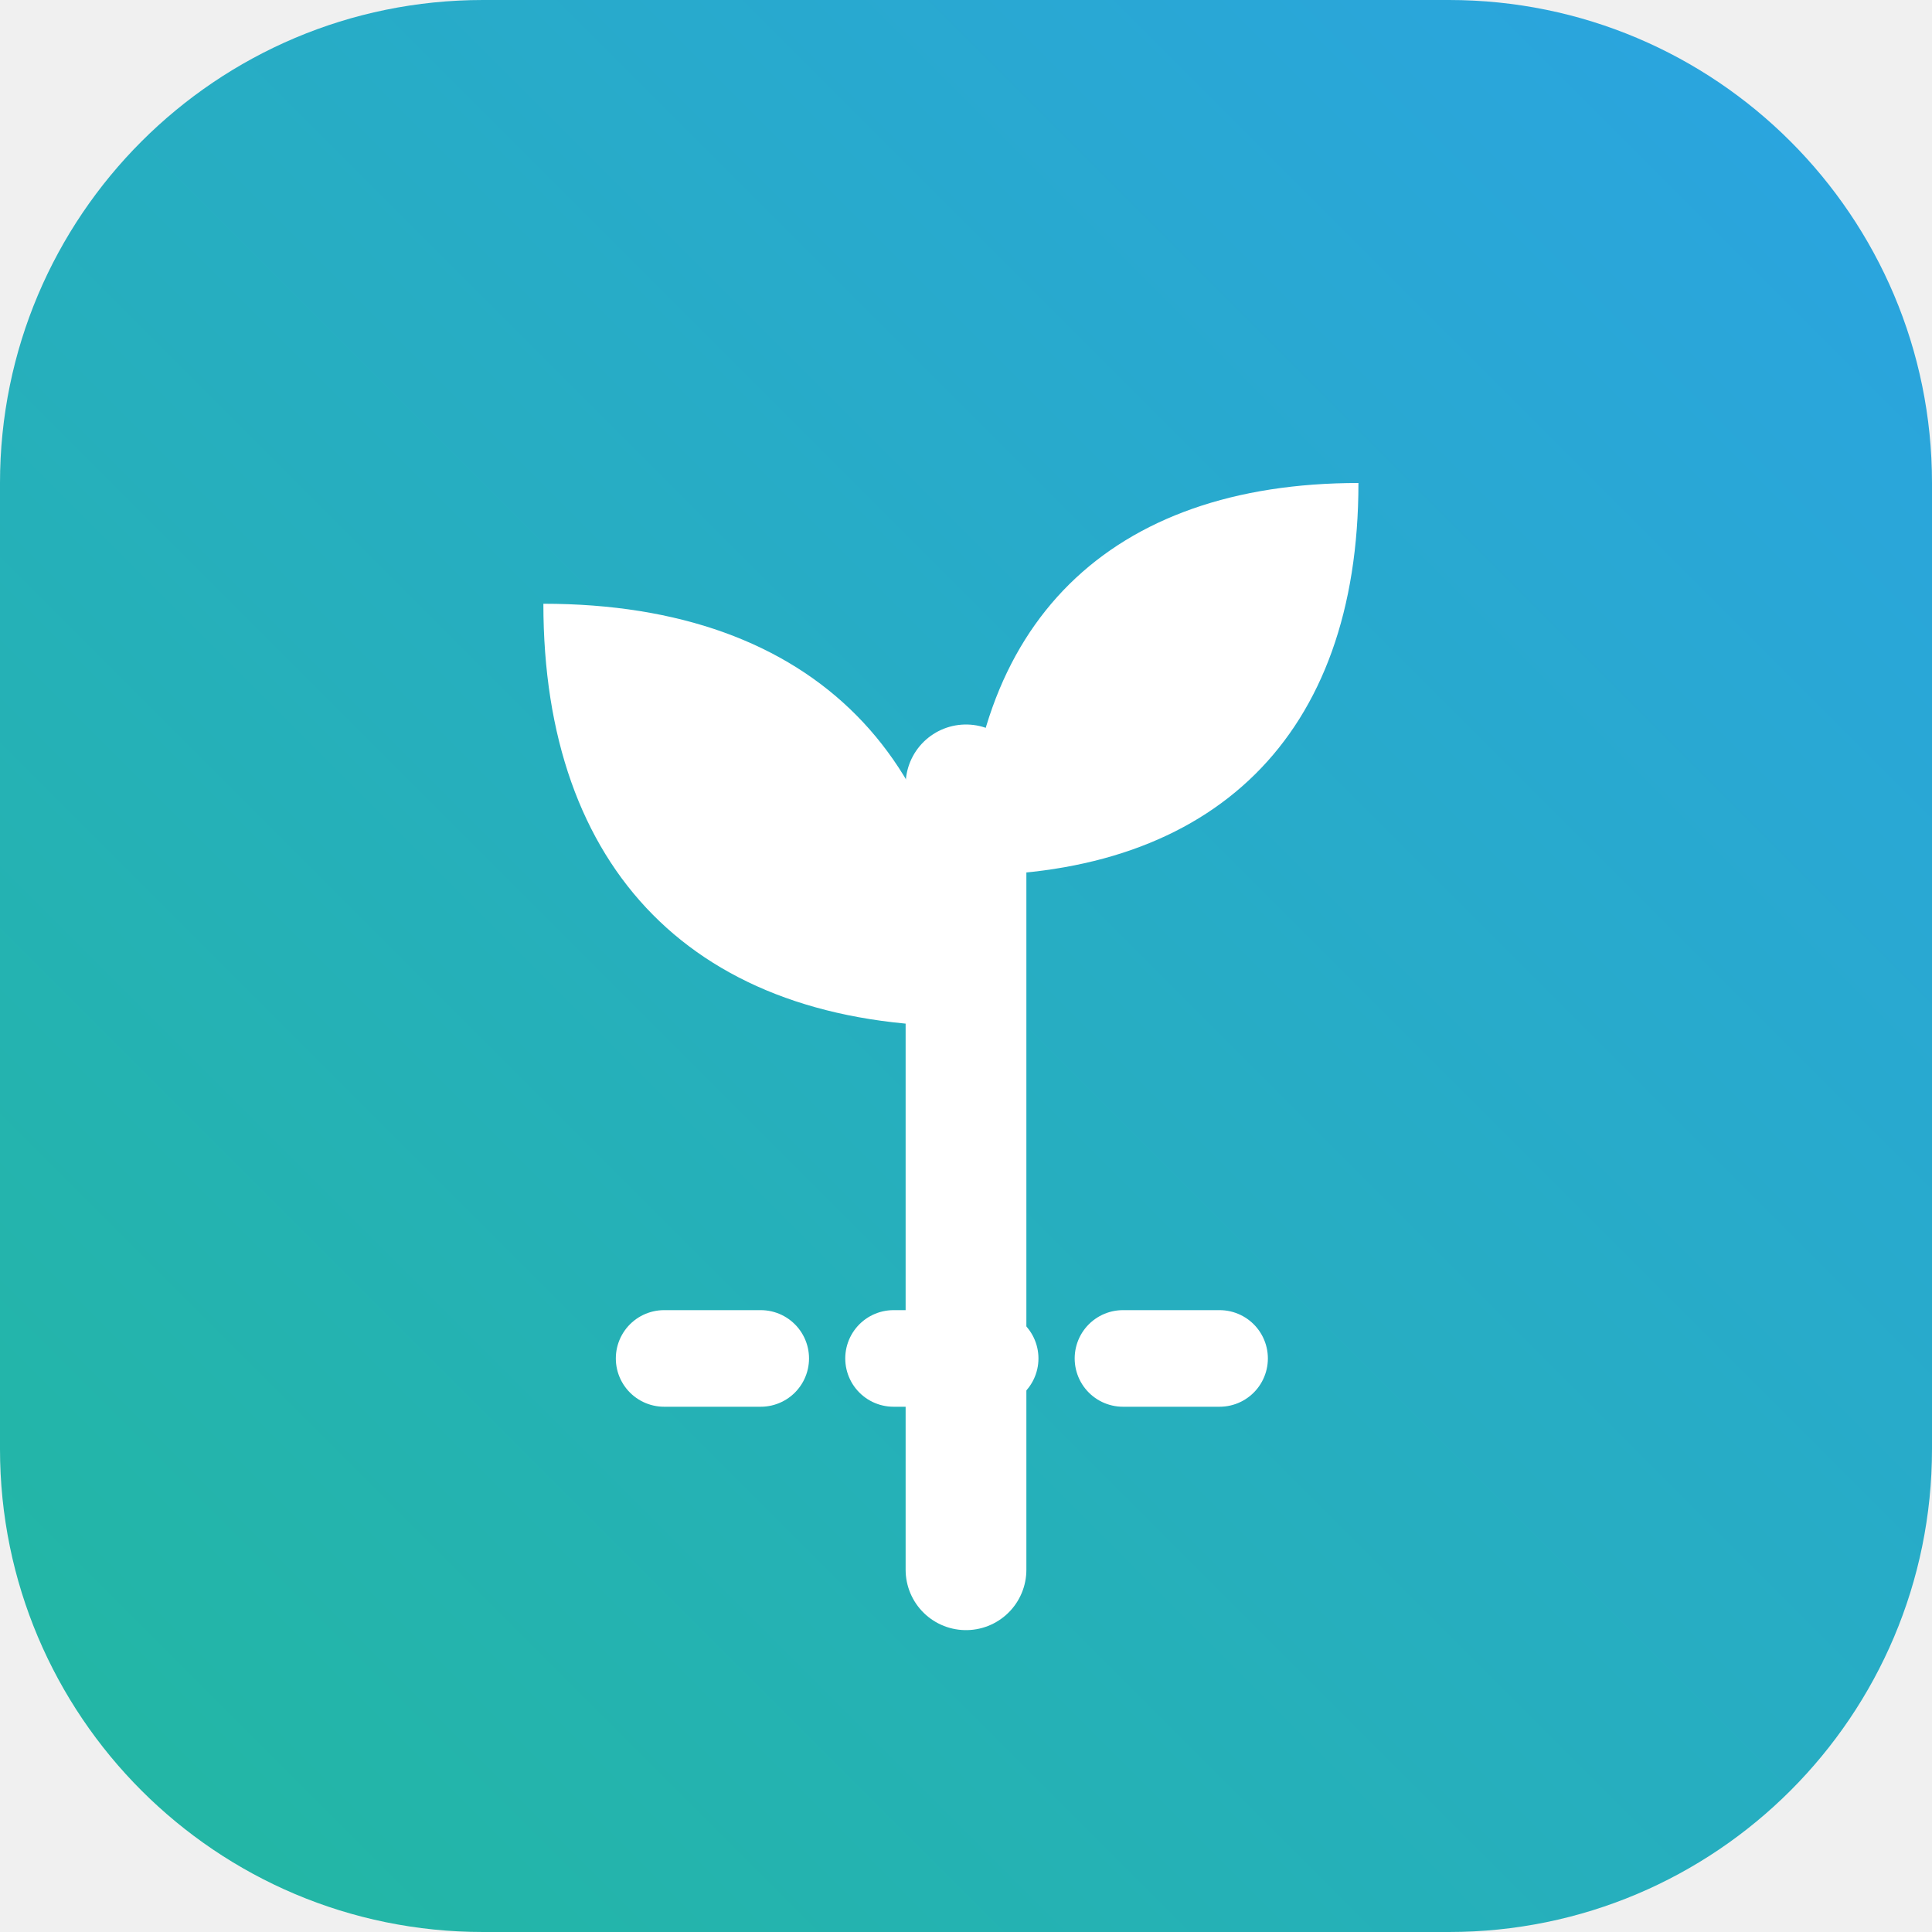
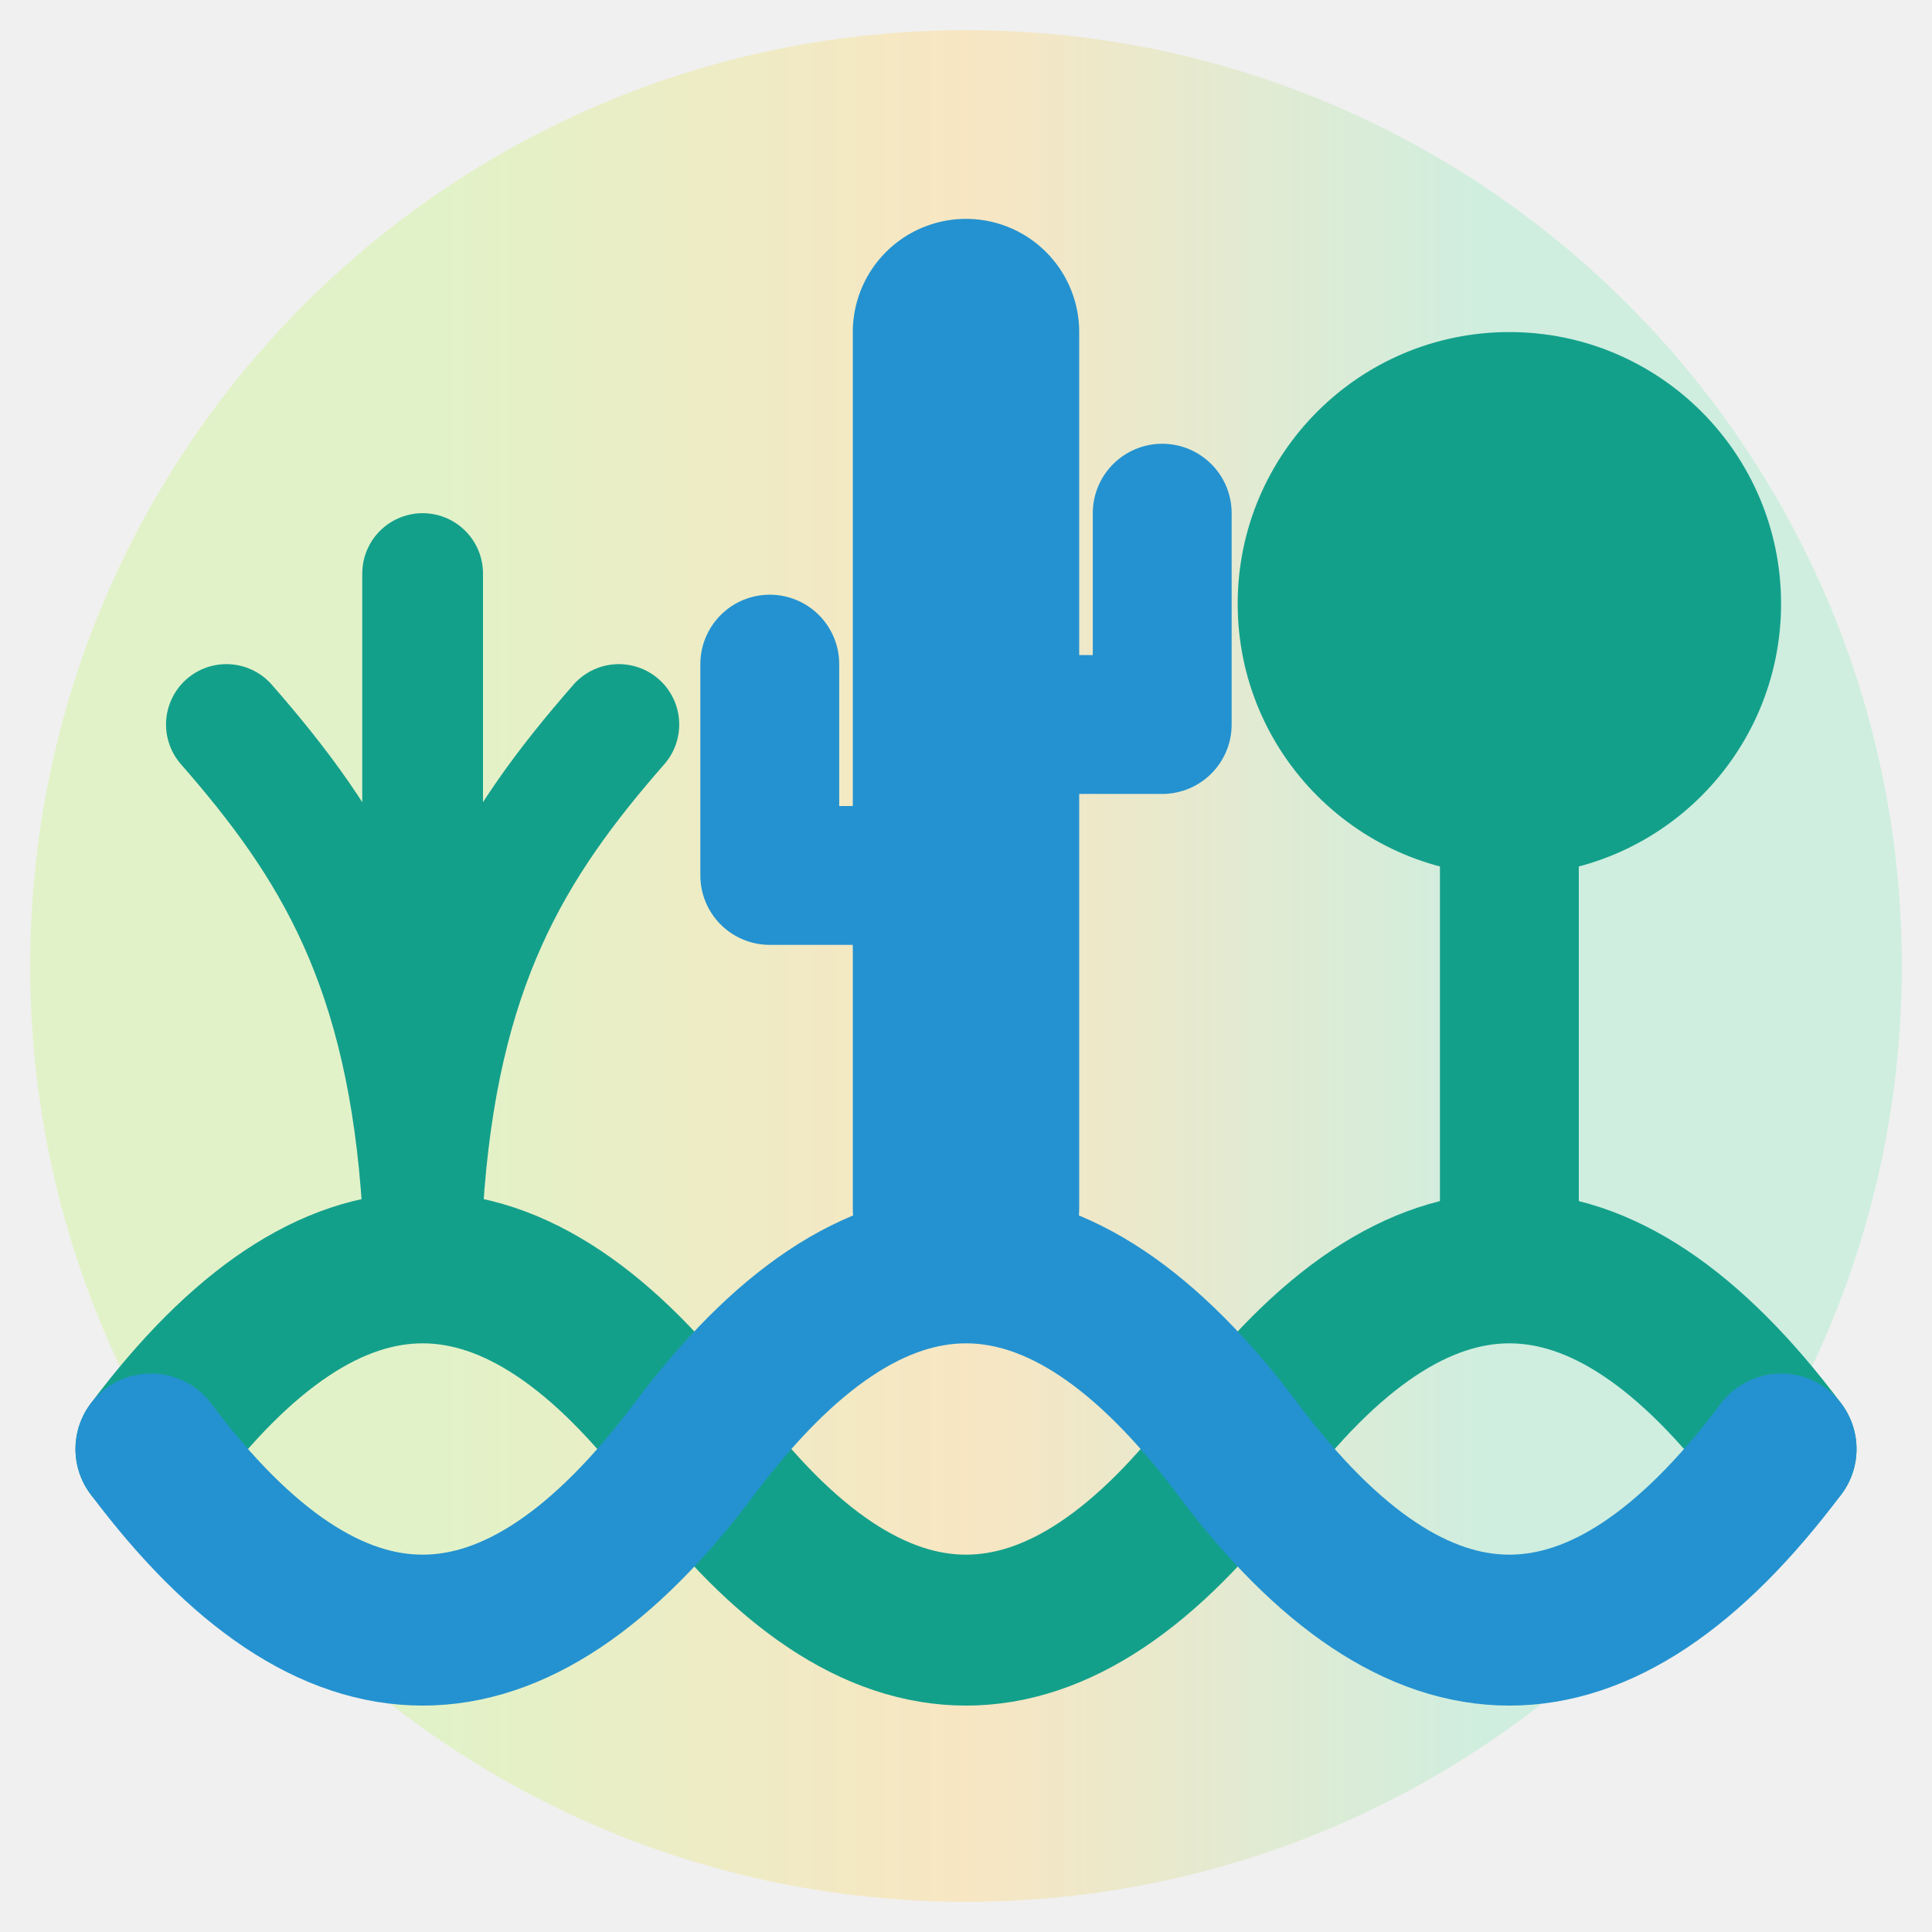
- <svg xmlns="http://www.w3.org/2000/svg" viewBox="0 0 32 32">
+ <svg xmlns="http://www.w3.org/2000/svg" viewBox="0 0 64 64">
+   <style>.l-s1,.l-s2,.l-s3{fill:none;stroke-linecap:round}.l-s1{stroke:#13a08b}.l-s2{stroke:#2492d0}.l-s3{stroke:#0e7566}.l-f1{fill:#13a08b}.l-f2{fill:#2492d0}.l-f3{fill:#0e7566}.l-b1{stop-color:#e2f2c8}.l-b2{stop-color:#f8e6c2}.l-b3{stop-color:#cfeedf}@media (prefers-color-scheme:dark){.l-s1{stroke:#3fd1b7}.l-s2{stroke:#4fb8f0}.l-s3{stroke:#7fe3d1}.l-f1{fill:#3fd1b7}.l-f2{fill:#4fb8f0}.l-f3{fill:#7fe3d1}.l-b1{stop-color:#29391d}.l-b2{stop-color:#3b3120}.l-b3{stop-color:#153a30}}</style>
  <defs>
-     <linearGradient id="g" x1="0" y1="1" x2="1" y2="0">
-       <stop offset="0" stop-color="#22b8a0" />
-       <stop offset="1" stop-color="#2ba3e3" />
+     <linearGradient id="g" x1="0" x2="1">
+       <stop offset=".22" class="l-b1" />
+       <stop offset=".5" class="l-b2" />
+       <stop offset=".78" class="l-b3" />
    </linearGradient>
  </defs>
-   <rect width="32" height="32" rx="8" fill="url(#g)" />
-   <path d="M16 26V13" stroke="#fff" stroke-width="2" stroke-linecap="round" />
-   <path d="M16 17c-4.5 0-7-2.6-7-7 4.5 0 7 2.6 7 7zM16 14.5c0-4.2 2.4-6.5 6.5-6.5 0 4.2-2.4 6.5-6.5 6.5z" fill="#fff" />
-   <path d="M11 22.5h10" stroke="#fff" stroke-width="1.6" stroke-linecap="round" stroke-dasharray="1.6 2.2" />
+   <circle cx="32" cy="32" r="31" fill="url(#g)" />
+   <path class="l-s1" d="M14 40C13.5 32 11 28 7.5 24M14 40V19M14 40C14.5 32 17 28 20.5 24" stroke-width="4" />
+   <path class="l-s2" d="M32 40V11" stroke-width="7.5" />
+   <path class="l-s2" d="M32 29H25.5V22M32 24H38.5V17" stroke-width="4.6" stroke-linejoin="round" />
+   <path class="l-s1" d="M50 40V28" stroke-width="4.6" />
+   <circle class="l-f1" cx="50" cy="20" r="9" />
+   <path class="l-s1" d="M5 48C11.0 40 17.0 40 23 48S35.0 56 41 48 53.0 40 59 48" stroke-width="5" />
+   <path class="l-s2" d="M5 48C11.0 56 17.0 56 23 48S35.0 40 41 48 53.0 56 59 48" stroke-width="5" />
</svg>
